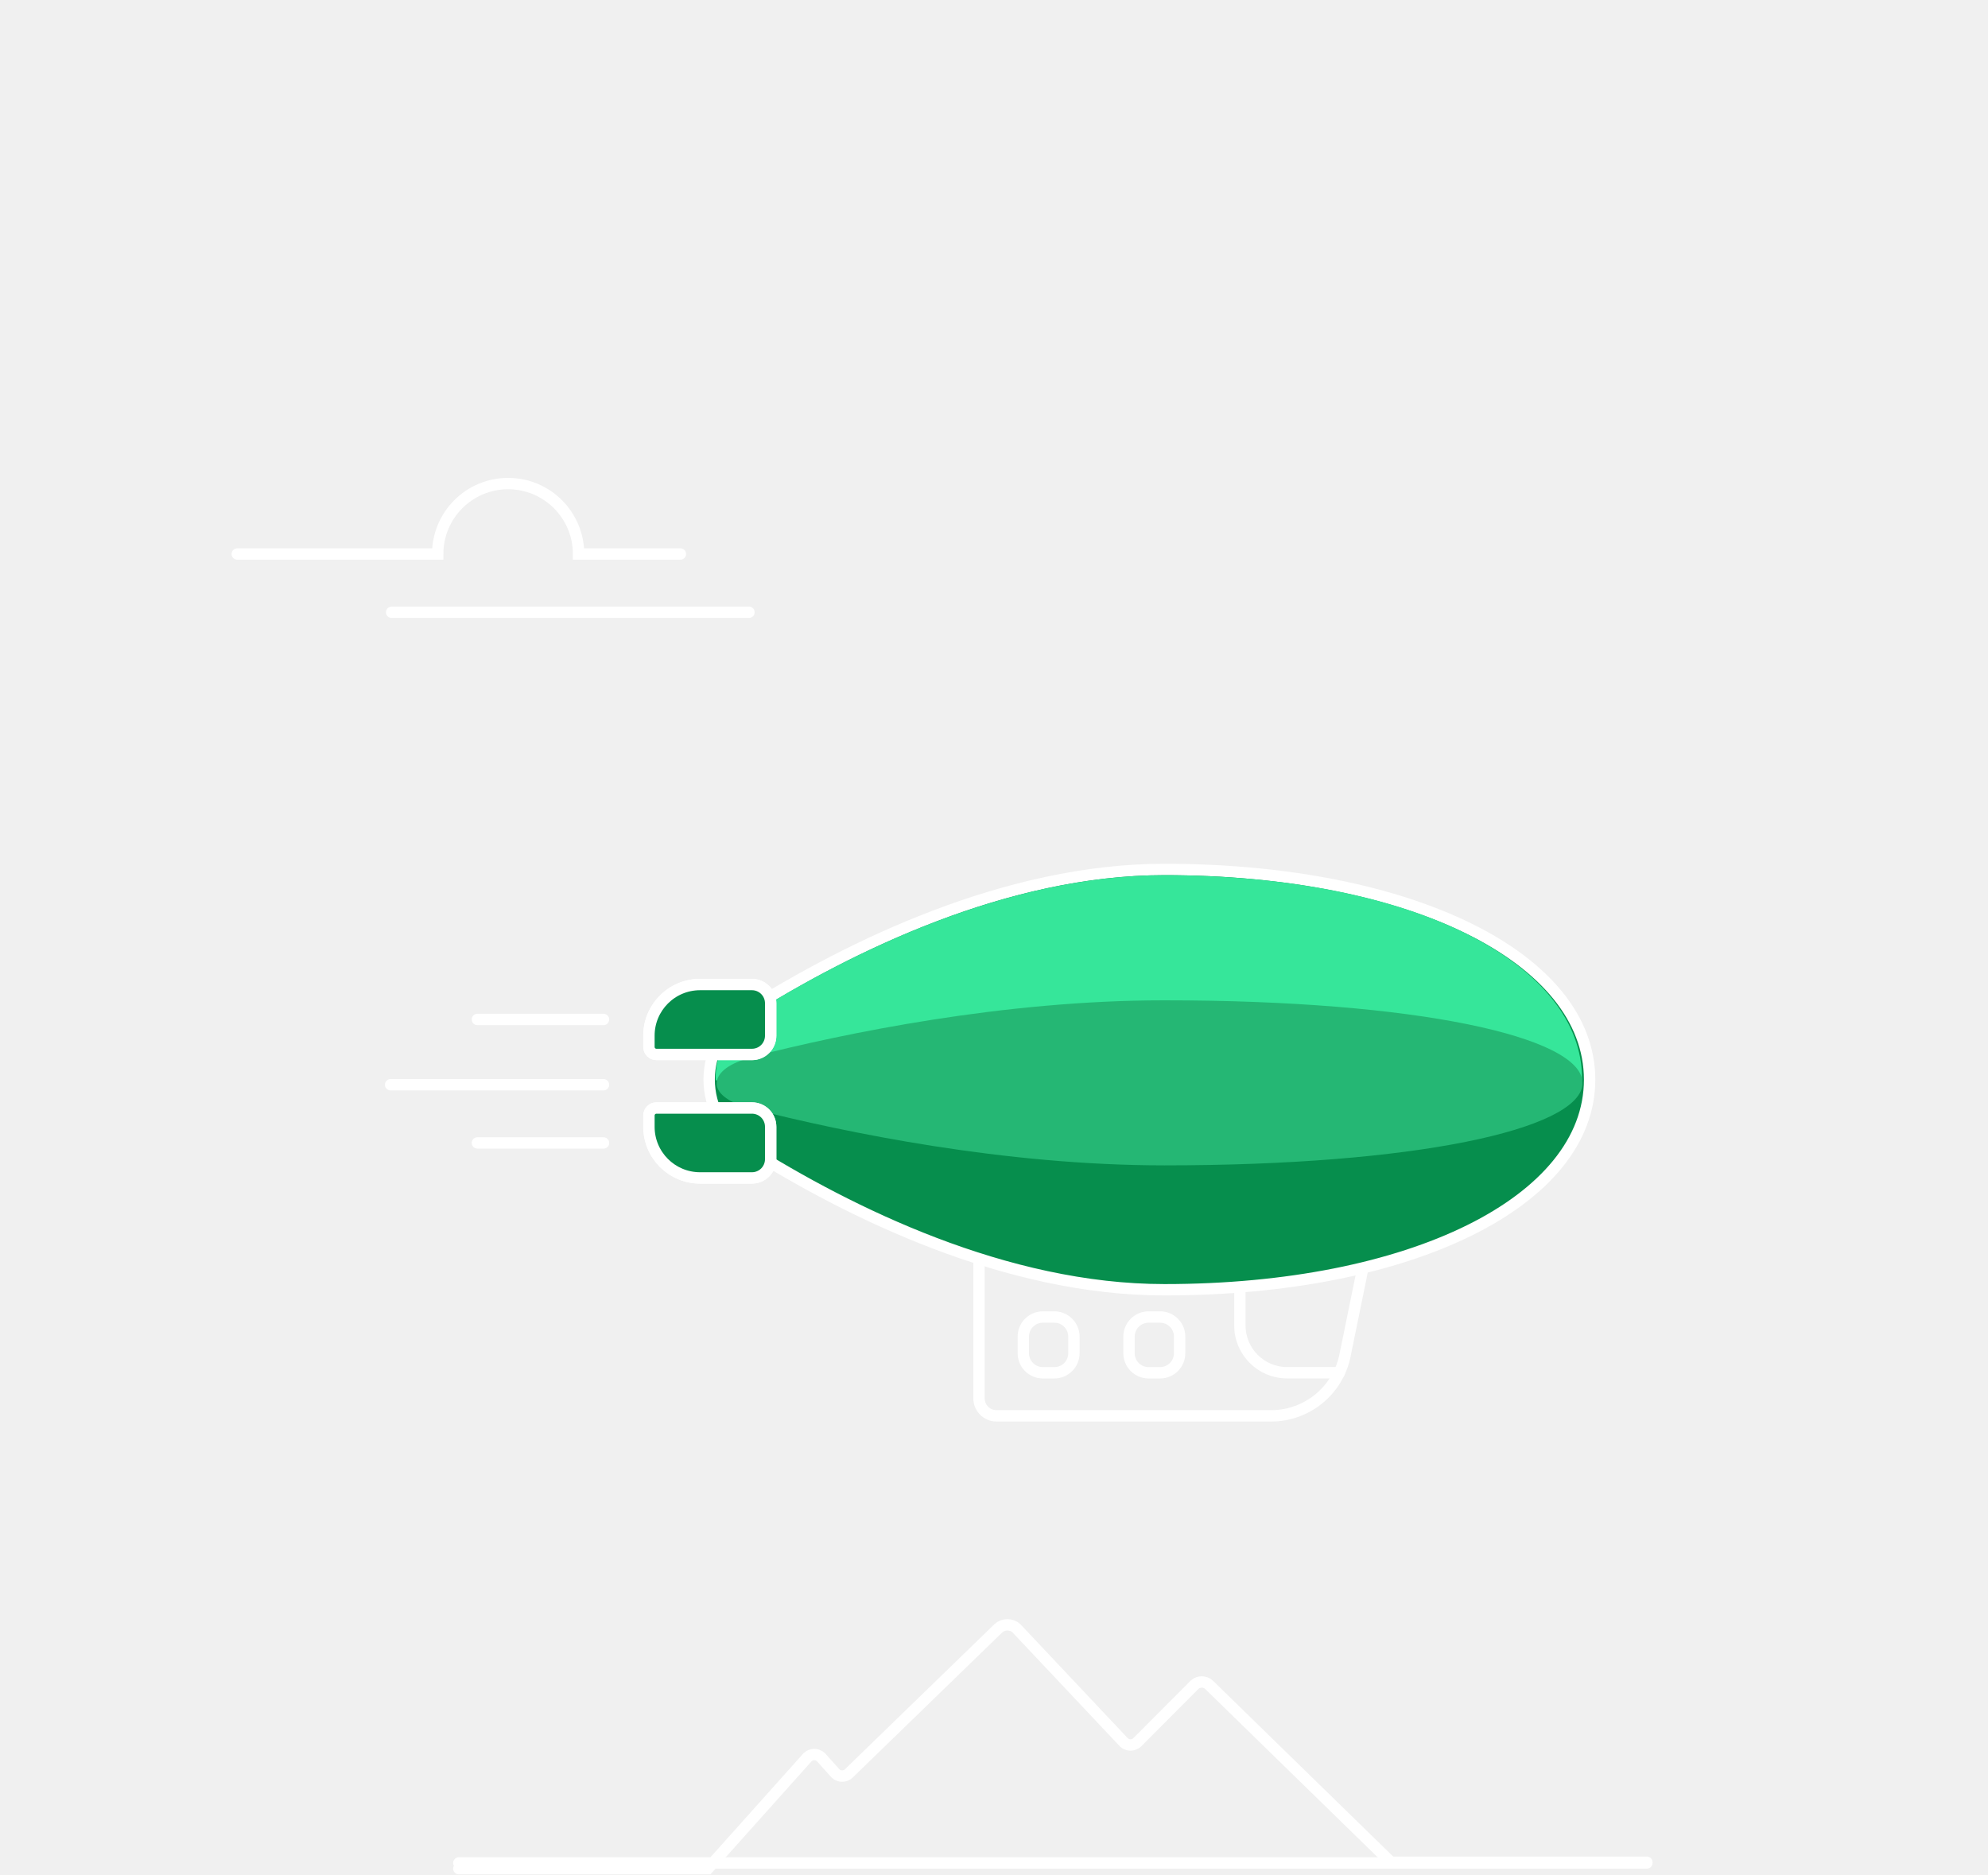
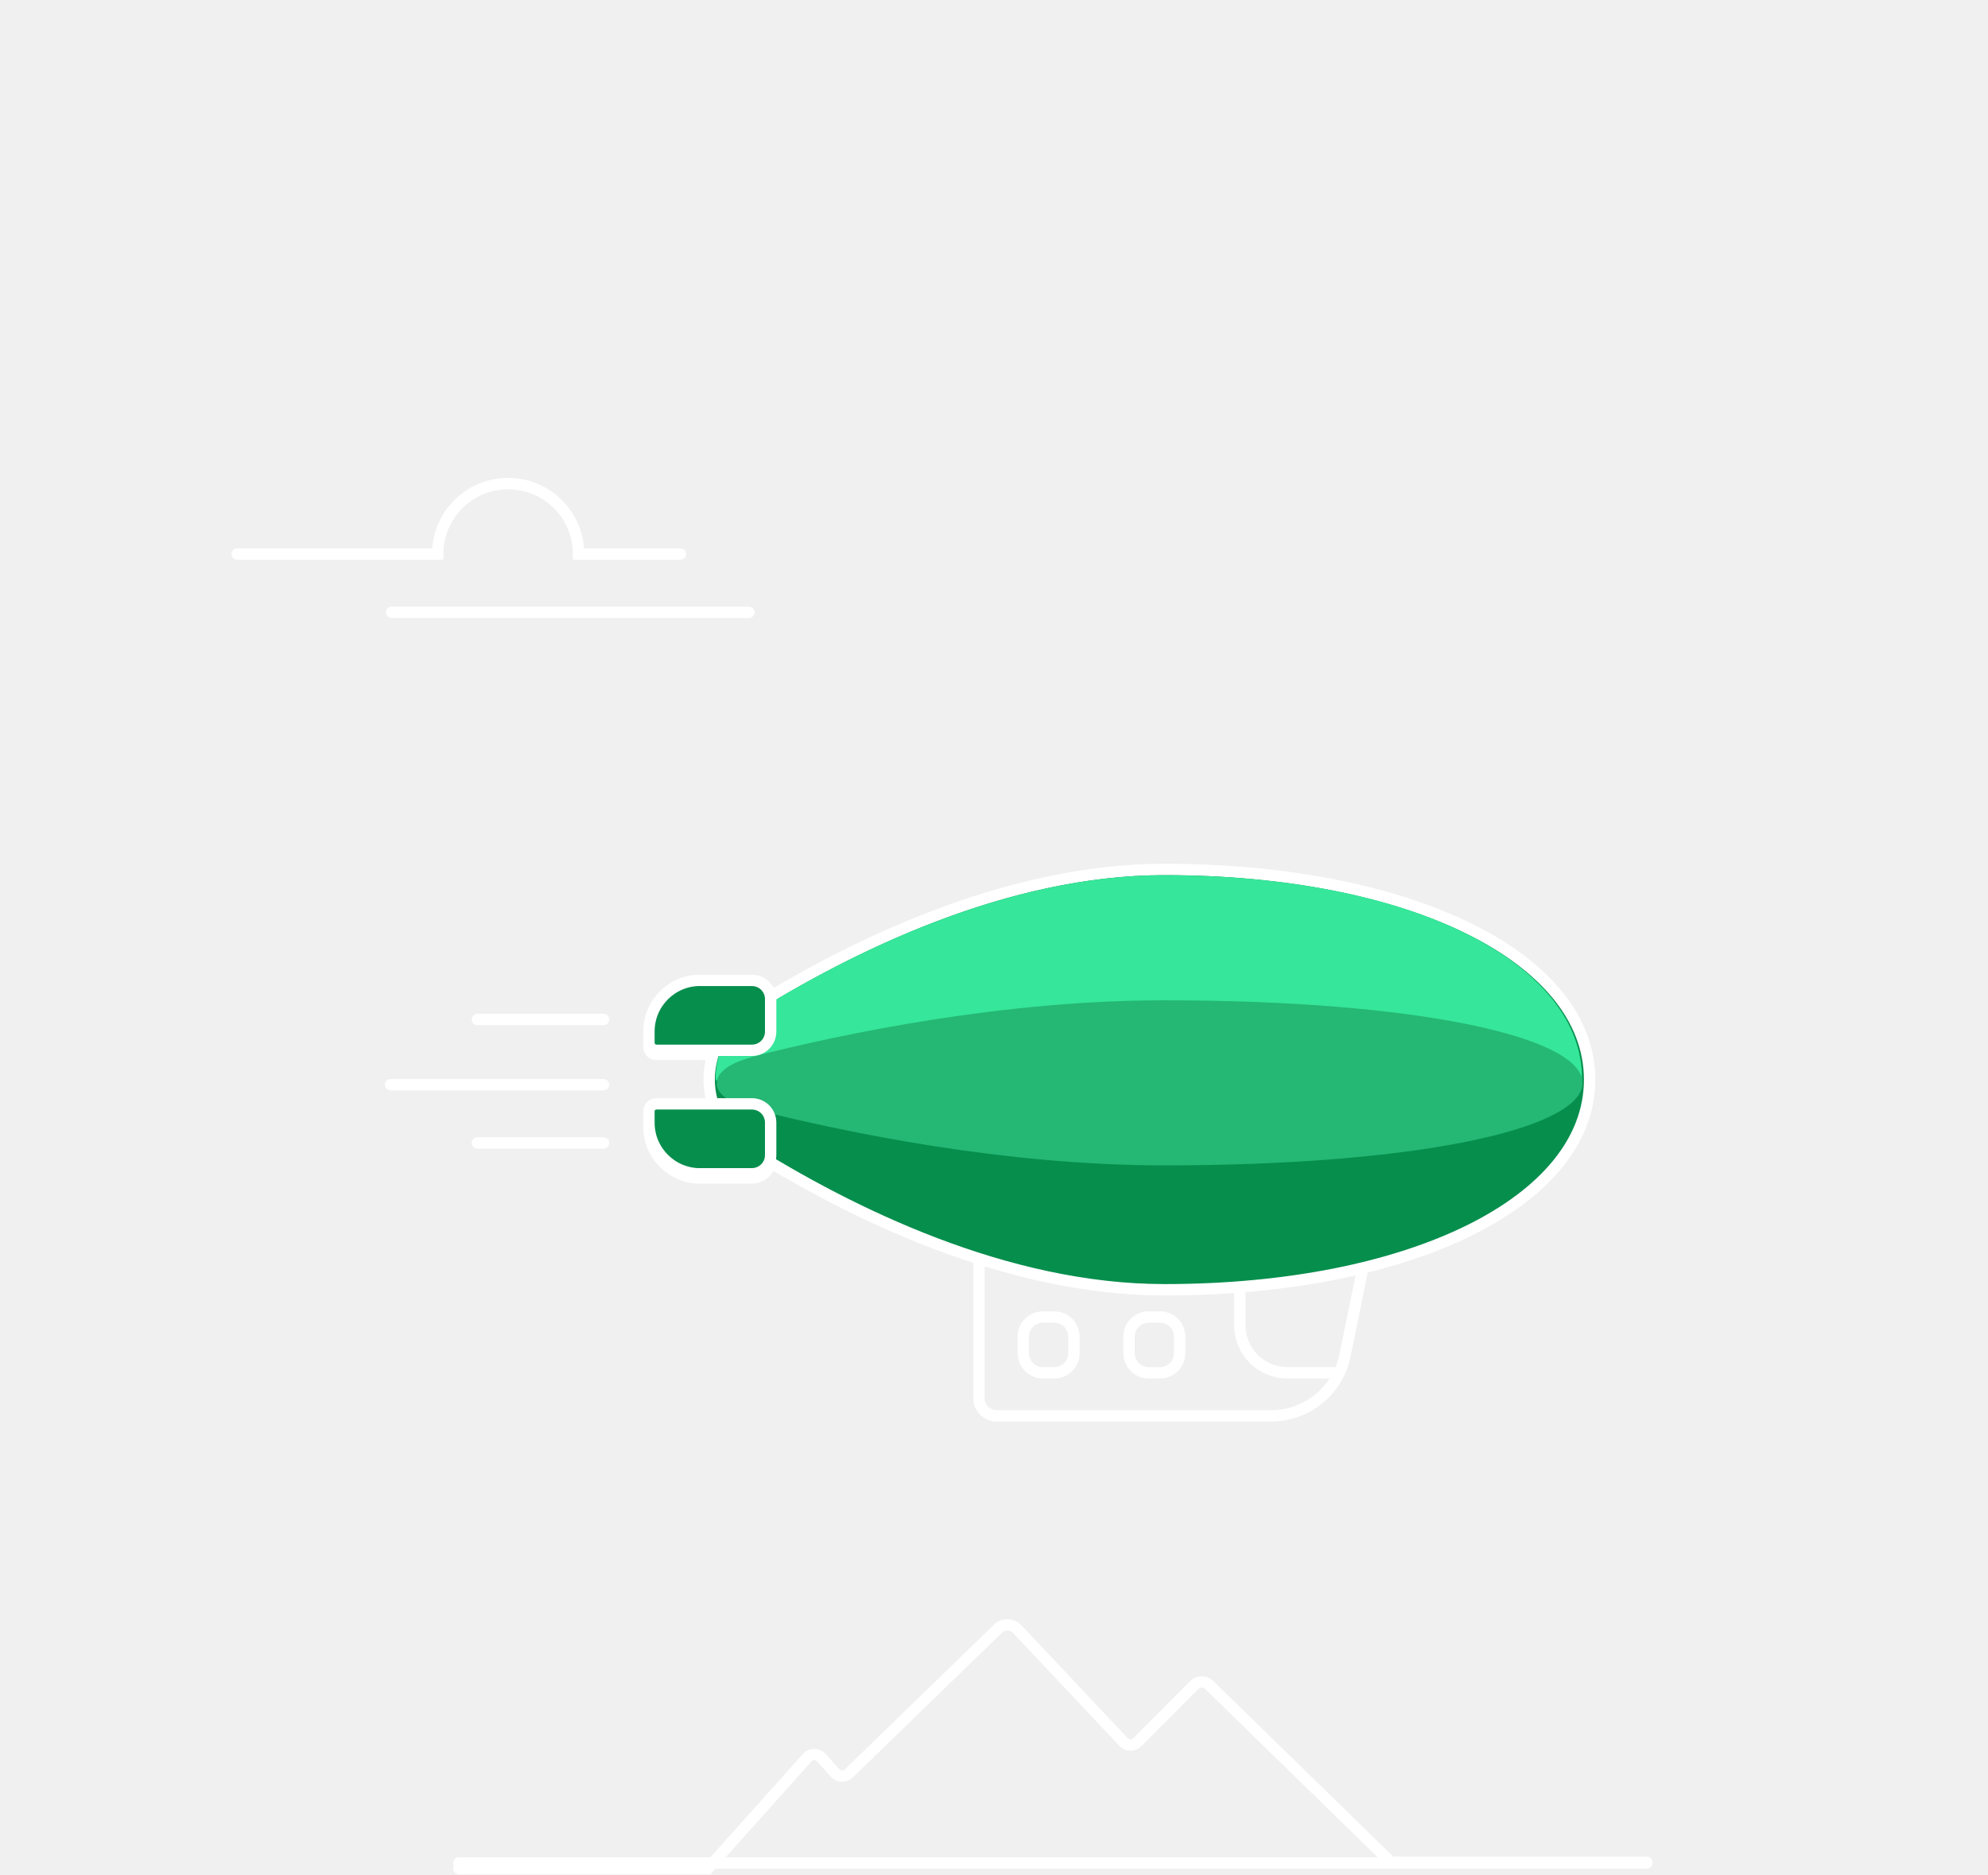
- <svg xmlns="http://www.w3.org/2000/svg" viewBox="0 0 350 330">
+ <svg xmlns="http://www.w3.org/2000/svg" xmlns:xlink="http://www.w3.org/1999/xlink" viewBox="0 0 350 330">
+   <defs>
+     <path id="keel-top" fill="#068e4d" stroke="#fff" stroke-linecap="round" stroke-linejoin="round" stroke-width="2" d="M123.23,173.34h9.16a3.29,3.29,0,0,1,3.29,3.3v5.71a3.29,3.29,0,0,1-3.29,3.3H115.57a1.32,1.32,0,0,1-1.32-1.32v-2a9,9,0,0,1,9-9">
+       <animateTransform begin="0" attributeName="transform" type="translate" values="0 0; 0, -2; 0 0; 0, 2; 0 0" dur="2s" repeatCount="indefinite" additive="sum" />
+     </path>
+     <path id="keel-bottom" fill="#068e4d" stroke="#fff" stroke-linecap="round" stroke-linejoin="round" stroke-width="2" d="M123.23,207.39h9.16a3.29,3.29,0,0,0,3.29-3.3v-5.71a3.29,3.29,0,0,0-3.29-3.3H115.57a1.32,1.32,0,0,0-1.32,1.32v2a9,9,0,0,0,9,9">
+       <animateTransform begin="0" attributeName="transform" type="translate" values="0 0; 0, -2; 0 0; 0, 2; 0 0" dur="2s" repeatCount="indefinite" additive="sum" />
+     </path>
+   </defs>
  <g id="dirigible">
    <g id="gondola">
      <path d="M175.44,249.28h48.36a13.27,13.27,0,0,0,13-10.65l3.74-18.32H172.36v25.89A3.09,3.09,0,0,0,175.44,249.28Z" fill="none" stroke="#fff" stroke-linecap="round" stroke-linejoin="round" stroke-width="2" />
      <path d="M235.79,241.69h-9.22a8.31,8.31,0,0,1-8.28-8.31V220.31" fill="none" stroke="#fff" stroke-linecap="round" stroke-miterlimit="10" stroke-width="2" />
      <path d="M204.25,231.88h-2.05a3.45,3.45,0,0,0-3.43,3.45v2.92a3.45,3.45,0,0,0,3.43,3.45h2.05a3.45,3.45,0,0,0,3.43-3.45v-2.92A3.44,3.44,0,0,0,204.25,231.88Z" fill="none" stroke="#fff" stroke-linecap="round" stroke-linejoin="round" stroke-width="2" />
      <path d="M185.64,231.88h-2.05a3.45,3.45,0,0,0-3.43,3.45v2.92a3.45,3.45,0,0,0,3.43,3.45h2.05a3.45,3.45,0,0,0,3.43-3.45v-2.92A3.45,3.45,0,0,0,185.64,231.88Z" fill="none" stroke="#fff" stroke-linecap="round" stroke-linejoin="round" stroke-width="2" />
      <animateTransform attributeName="transform" type="skewX" values="0; -1.5; 0; 1.5; 0" dur="2s" begin="0" repeatCount="indefinite" additive="sum" />
      <animateTransform attributeName="transform" type="translate" values="0,0; 5,-1.5; 0,0; -5,-1.5; 0,0" dur="2s" begin="0" repeatCount="indefinite" additive="sum" />
    </g>
    <g id="balloon">
+       <use xlink:href="#keel-top" />
+       <use xlink:href="#keel-bottom" />
      <path d="M205,227.08c43.38,0,74.86-15.55,74.86-37s-31.48-37-74.86-37c-27.94,0-55.36,13.53-73.46,24.87a14.3,14.3,0,0,0,0,24.21c18.09,11.33,45.52,24.87,73.46,24.87" fill="#068e4d" />
      <path d="M205,227.08c43.38,0,74.86-15.55,74.86-37s-31.48-37-74.86-37c-27.94,0-55.36,13.53-73.46,24.87a14.3,14.3,0,0,0,0,24.21C149.63,213.54,177.06,227.08,205,227.08Z" fill="none" stroke="#fff" stroke-width="2" />
      <path d="M126,190.2a12.93,12.93,0,016.07-11.43c16.74-10.5,44.58-24.68,72.81-24.68,44.81,0,73.64,16,73.64,35.75v.37" fill="#36e69a" />
      <path d="M132.18,195.12c16.74,4.27,44.58,10,72.81,10,44.14,0,72.75-6.32,73.6-14.18-0.86,19.34-29.45,34.86-73.6,34.86-28.23,0-56.07-14.19-72.81-24.68a12.88,12.88,0,0,1-6-10.18c0.26,1.61,2.26,3.18,6,4.14" fill="#068e4d" />
      <path d="M132.18,186.12c16.74-4.27,44.58-10,72.81-10,44.53,0,73.26,6.43,73.61,14.38v.51c-.85,7.86-29.45,14.17-73.6,14.17-28.23,0-56.07-5.76-72.81-10-3.79-1-5.79-2.53-6-4.13v-.51c.13-1.69,2.15-3.36,6.1-4.37" fill="#25b774">
        <animate dur="2s" attributeName="d" values="                       M132.18,186.12c16.74-4.27,44.58-10,72.81-10,44.53,0,73.26,6.43,73.61,14.38v.51c-.85,7.86-29.45,14.17-73.6,14.17-28.23,0-56.07-5.76-72.81-10-3.79-1-5.79-2.53-6-4.13v-.51c.13-1.69,2.15-3.36,6.1-4.37;                       M132.18,186.12c17.25-2.7,44.58-6.63,72.81-6.63,44.53,0,69,3.7,73.61,11.01v.51c-.85,7.86-29.45,18.93-73.6,18.93-28.23,0-58.08-8.71-72.81-14.76-3.63-1.49-5.79-2.53-6-4.13v-.51c.13-1.69,2.15-3.36,6.1-4.37;                       M132.18,186.12c16.74-4.27,44.58-10,72.81-10,44.53,0,73.26,6.43,73.61,14.38v.51c-.85,7.86-29.45,14.17-73.6,14.17-28.23,0-56.07-5.76-72.81-10-3.79-1-5.79-2.53-6-4.13v-.51c.13-1.69,2.15-3.36,6.1-4.37;                       M132.18,186.12c15.2-6.63,44.58-15.72,72.81-15.72,44.53,0,73.26,12.15,73.61,20.1v.51c-4.28,7.86-30.9,10.22-73.6,10.22-28.23,0-57.4-3.86-72.81-6.05-3.88-.55-5.79-2.53-6-4.13v-.51c.13-1.69,2.15-3.36,6.1-4.37;                       M132.18,186.12c16.74-4.27,44.58-10,72.81-10,44.53,0,73.26,6.43,73.61,14.38v.51c-.85,7.86-29.45,14.17-73.6,14.17-28.23,0-56.07-5.76-72.81-10-3.79-1-5.79-2.53-6-4.13v-.51c.13-1.69,2.15-3.36,6.1-4.37;                      " repeatCount="indefinite" fill="freeze" />
      </path>
-     </g>
-     <g id="tail">
-       <path d="M123.23,173.34h9.16a3.29,3.29,0,0,1,3.29,3.3v5.71a3.29,3.29,0,0,1-3.29,3.3H115.57a1.32,1.32,0,0,1-1.32-1.32v-2a9,9,0,0,1,9-9" fill="#068e4d" />
-       <path d="M123.23,173.34h9.16a3.29,3.29,0,0,1,3.29,3.3v5.71a3.29,3.29,0,0,1-3.29,3.3H115.57a1.32,1.32,0,0,1-1.32-1.32v-2A9,9,0,0,1,123.23,173.34Z" fill="none" stroke="#fff" stroke-linecap="round" stroke-linejoin="round" stroke-width="2" />
-       <path d="M123.23,207.39h9.16a3.29,3.29,0,0,0,3.29-3.3v-5.71a3.29,3.29,0,0,0-3.29-3.3H115.57a1.32,1.32,0,0,0-1.32,1.32v2a9,9,0,0,0,9,9" fill="#068e4d" />
-       <path d="M123.23,207.39h9.16a3.29,3.29,0,0,0,3.29-3.3v-5.71a3.29,3.29,0,0,0-3.29-3.3H115.57a1.32,1.32,0,0,0-1.32,1.32v2A9,9,0,0,0,123.23,207.39Z" fill="none" stroke="#fff" stroke-linecap="round" stroke-linejoin="round" stroke-width="2" />
-       <path d="M123.23,173.34h9.16a3.29,3.29,0,0,1,3.29,3.3v5.71a3.29,3.29,0,0,1-3.29,3.3H115.57a1.32,1.32,0,0,1-1.32-1.32v-2a9,9,0,0,1,9-9" fill="#068e4d" />
-       <path d="M123.23,173.34h9.16a3.29,3.29,0,0,1,3.29,3.3v5.71a3.29,3.29,0,0,1-3.29,3.3H115.57a1.32,1.32,0,0,1-1.32-1.32v-2A9,9,0,0,1,123.23,173.34Z" fill="none" stroke="#fff" stroke-linecap="round" stroke-linejoin="round" stroke-width="2" />
-       <path d="M123.23,207.39h9.16a3.29,3.29,0,0,0,3.29-3.3v-5.71a3.29,3.29,0,0,0-3.29-3.3H115.57a1.32,1.32,0,0,0-1.32,1.32v2a9,9,0,0,0,9,9" fill="#068e4d" />
-       <path d="M123.23,207.39h9.16a3.29,3.29,0,0,0,3.29-3.3v-5.71a3.29,3.29,0,0,0-3.29-3.3H115.57a1.32,1.32,0,0,0-1.32,1.32v2A9,9,0,0,0,123.23,207.39Z" fill="none" stroke="#fff" stroke-linecap="round" stroke-linejoin="round" stroke-width="2" />
+       <use xlink:href="#keel-top" transform="scale(1, -1) translate(0,-380)" />
+       <use xlink:href="#keel-bottom" transform="scale(1, -1) translate(0,-380)" />
    </g>
  </g>
  <g id="clouds-left">
    <line x1="68.95" y1="107.8" x2="131.86" y2="107.8" fill="none" stroke="#fff" stroke-linecap="round" stroke-miterlimit="10" stroke-width="2">
      <animate begin="0s" attributeName="stroke-opacity" dur="2s" values="0; 1; 1; 0" keyTimes="0; 0.1; 0.8; 1" fill="freeze" />
      <animateTransform begin="0s" attributeName="transform" type="translate" from="170" to="0" dur="2s" fill="freeze" />
    </line>
    <path d="M41.77,97.54H77.06a12.4,12.4,0,1,1,24.8,0h17.93" fill="none" stroke="#fff" stroke-linecap="round" stroke-miterlimit="10" stroke-width="2">
      <animate begin="0s" attributeName="stroke-opacity" dur="2s" values="0; 1; 1; 0" keyTimes="0; 0.1; 0.8; 1" fill="freeze" />
      <animateTransform begin="0s" attributeName="transform" type="translate" from="170" to="-5" dur="2s" fill="freeze" />
    </path>
  </g>
  <g id="clouds-right">
    <line x1="258.96" y1="93.19" x2="298.74" y2="93.19" fill="none" stroke="#fff" stroke-linecap="round" stroke-miterlimit="10" stroke-width="2" stroke-opacity="0">
      <animate begin="1.6s" attributeName="stroke-opacity" dur="2s" values="0; 1; 1; 0" keyTimes="0; 0.1; 0.85; 1" fill="freeze" />
      <animateTransform begin="1.6s" attributeName="transform" type="translate" from="0" to="-160" dur="3s" fill="freeze" />
    </line>
    <g>
      <path d="M278.75,82.91H251.39a12.4,12.4,0,1,0-24.8,0H208.65" fill="none" stroke="#fff" stroke-linecap="round" stroke-miterlimit="10" stroke-width="2" stroke-opacity="0">
        <animate begin="1.6s" attributeName="stroke-opacity" dur="2s" values="0; 1; 1; 0" keyTimes="0; 0.1; 0.85; 1" fill="freeze" />
        <animateTransform begin="1.6s" attributeName="transform" type="translate" from="0" to="-170" dur="2s" fill="freeze" />
      </path>
      <line x1="287.01" y1="82.91" x2="309.21" y2="82.91" fill="none" stroke="#fff" stroke-linecap="round" stroke-miterlimit="10" stroke-width="2" stroke-opacity="0">
        <animate begin="1.6s" attributeName="stroke-opacity" dur="2s" values="0; 1; 1; 0" keyTimes="0; 0.1; 0.85; 1" fill="freeze" />
        <animateTransform begin="1.6s" attributeName="transform" type="translate" from="0" to="-170" dur="2s" fill="freeze" />
      </line>
    </g>
  </g>
  <g id="dirigible-trace">
    <line x1="106.25" y1="179.49" x2="84.05" y2="179.49" fill="none" stroke="#fff" stroke-linecap="round" stroke-miterlimit="10" stroke-width="2">
      <animate begin="-0.1s" attributeName="x2" values="84; 81; 84" dur="0.3s" repeatCount="indefinite" />
    </line>
    <line x1="106.25" y1="201.23" x2="84.05" y2="201.23" fill="none" stroke="#fff" stroke-linecap="round" stroke-miterlimit="10" stroke-width="2">
      <animate begin="0.1s" attributeName="x2" values="81; 84; 81" dur="0.3s" repeatCount="indefinite" />
    </line>
    <line x1="106.25" y1="190.98" x2="68.77" y2="190.98" fill="none" stroke="#fff" stroke-linecap="round" stroke-miterlimit="10" stroke-width="2">
      <animate begin="0s" attributeName="x2" values="64; 68; 64" dur="0.3s" repeatCount="indefinite" />
    </line>
  </g>
  <g id="mountains">
    <path d="M289.94,327.88H244.88L212.8,296.58a1.89,1.89,0,0,0-2.44,0l-10.2,10.23a1.72,1.72,0,0,1-2.25,0l-19-20.17a2.4,2.4,0,0,0-3.1,0l-26.42,25.64a1.71,1.71,0,0,1-2.25,0l-2.63-2.92a1.71,1.71,0,0,0-2.31,0L124.63,329H80.78" fill="none" stroke="#fff" stroke-linecap="round" stroke-miterlimit="10" stroke-width="2" />
    <path d="M289.94,328H200.15c-0.86,0-1.56,0-2.25,0h-19c-1.5,0-2.23,0-3.1,0h-32.3c-1.09,0-1.66,0-2.31,0H80.78" fill="none" stroke="#fff" stroke-linecap="round" stroke-miterlimit="10" stroke-width="2" />
  </g>
</svg>
